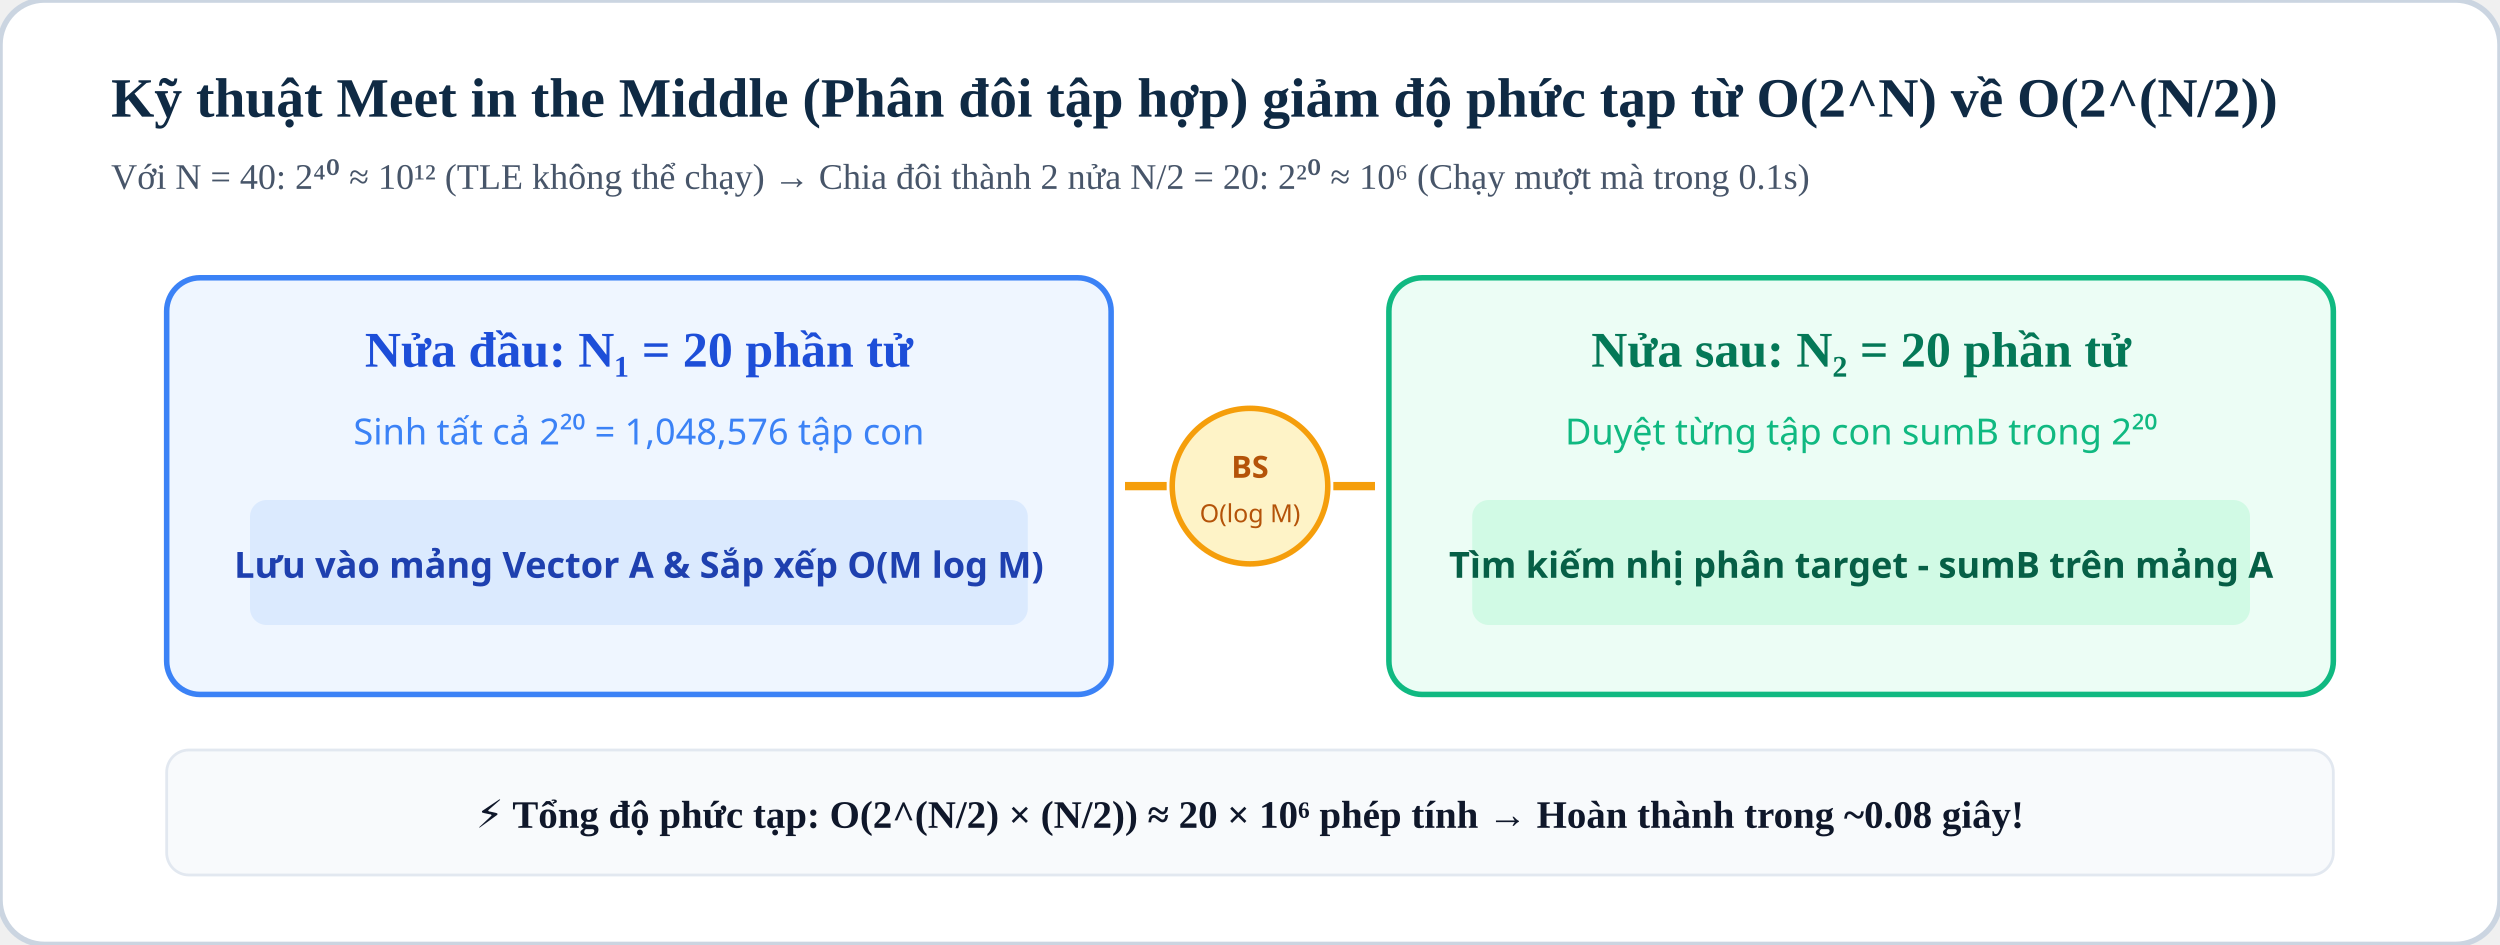
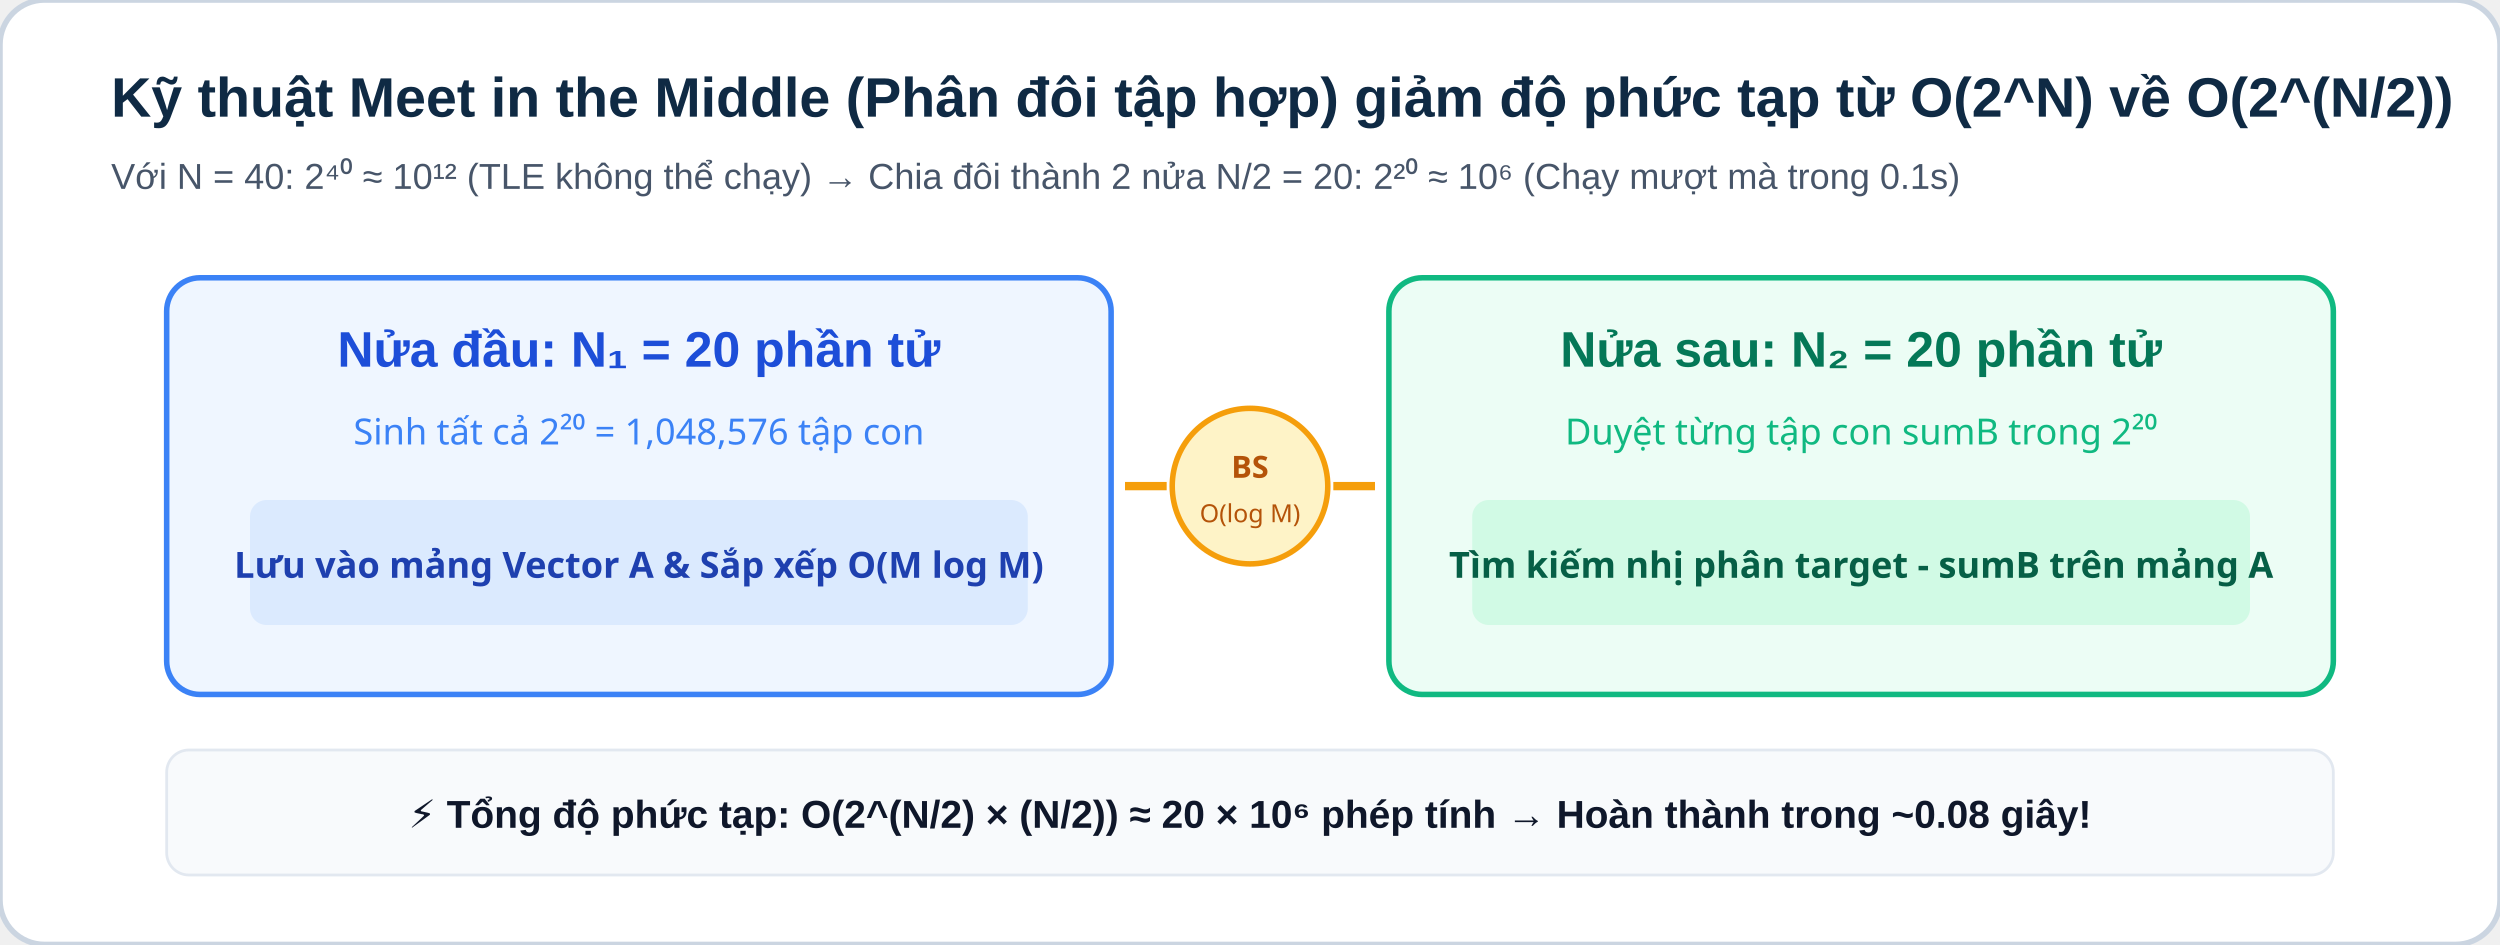
<svg xmlns="http://www.w3.org/2000/svg" viewBox="0 0 900 340" width="100%" height="100%">
  <rect width="900" height="340" rx="16" fill="#FFFFFF" stroke="#CBD5E1" stroke-width="2" />
-   <text x="40" y="42" fill="#0F2A44" font-family="'Times New Roman', serif" font-size="20" font-weight="bold">Kỹ thuật Meet in the Middle (Phân đôi tập hợp) giảm độ phức tạp từ O(2^N) về O(2^(N/2))</text>
-   <text x="40" y="68" fill="#475569" font-family="'Times New Roman', serif" font-size="13">Với N = 40: 2⁴⁰ ≈ 10¹² (TLE không thể chạy) → Chia đôi thành 2 nửa N/2 = 20: 2²⁰ ≈ 10⁶ (Chạy mượt mà trong 0.1s)</text>
+   <text x="40" y="42" fill="#0F2A44" font-family="Arial, sans-serif" font-size="20" font-weight="bold">Kỹ thuật Meet in the Middle (Phân đôi tập hợp) giảm độ phức tạp từ O(2^N) về O(2^(N/2))</text>
+   <text x="40" y="68" fill="#475569" font-family="Arial, sans-serif" font-size="13">Với N = 40: 2⁴⁰ ≈ 10¹² (TLE không thể chạy) → Chia đôi thành 2 nửa N/2 = 20: 2²⁰ ≈ 10⁶ (Chạy mượt mà trong 0.1s)</text>
  <g transform="translate(60, 100)">
    <rect width="340" height="150" rx="12" fill="#EFF6FF" stroke="#3B82F6" stroke-width="2" />
-     <text x="170" y="32" fill="#1D4ED8" font-family="'Times New Roman', serif" font-size="18" font-weight="bold" text-anchor="middle">Nửa đầu: N₁ = 20 phần tử</text>
+     <text x="170" y="32" fill="#1D4ED8" font-family="Arial, sans-serif" font-size="18" font-weight="bold" text-anchor="middle">Nửa đầu: N₁ = 20 phần tử</text>
    <text x="170" y="60" fill="#3B82F6" font-family="sans-serif" font-size="13" text-anchor="middle">Sinh tất cả 2²⁰ = 1,048,576 tập con</text>
    <rect x="30" y="80" width="280" height="45" rx="6" fill="#DBEAFE" />
    <text x="170" y="108" fill="#1E40AF" font-family="sans-serif" font-size="13" font-weight="bold" text-anchor="middle">Lưu vào mảng Vector A &amp; Sắp xếp O(M log M)</text>
  </g>
  <g transform="translate(420, 140)">
    <circle cx="30" cy="35" r="28" fill="#FEF3C7" stroke="#F59E0B" stroke-width="2" />
    <text x="30" y="32" fill="#B45309" font-family="sans-serif" font-size="11" font-weight="bold" text-anchor="middle">BS</text>
    <text x="30" y="48" fill="#B45309" font-family="sans-serif" font-size="9" text-anchor="middle">O(log M)</text>
    <line x1="-15" y1="35" x2="0" y2="35" stroke="#F59E0B" stroke-width="3" />
    <line x1="60" y1="35" x2="75" y2="35" stroke="#F59E0B" stroke-width="3" />
  </g>
  <g transform="translate(500, 100)">
    <rect width="340" height="150" rx="12" fill="#ECFDF5" stroke="#10B981" stroke-width="2" />
-     <text x="170" y="32" fill="#047857" font-family="'Times New Roman', serif" font-size="18" font-weight="bold" text-anchor="middle">Nửa sau: N₂ = 20 phần tử</text>
+     <text x="170" y="32" fill="#047857" font-family="Arial, sans-serif" font-size="18" font-weight="bold" text-anchor="middle">Nửa sau: N₂ = 20 phần tử</text>
    <text x="170" y="60" fill="#10B981" font-family="sans-serif" font-size="13" text-anchor="middle">Duyệt từng tập con sumB trong 2²⁰</text>
    <rect x="30" y="80" width="280" height="45" rx="6" fill="#D1FAE5" />
    <text x="170" y="108" fill="#065F46" font-family="sans-serif" font-size="13" font-weight="bold" text-anchor="middle">Tìm kiếm nhị phân target - sumB trên mảng A</text>
  </g>
  <g transform="translate(60, 270)">
    <rect width="780" height="45" rx="8" fill="#F8FAFC" stroke="#E2E8F0" />
-     <text x="390" y="28" fill="#0F172A" font-family="'Times New Roman', serif" font-size="14" font-weight="bold" text-anchor="middle">⚡ Tổng độ phức tạp: O(2^(N/2) × (N/2)) ≈ 20 × 10⁶ phép tính → Hoàn thành trong ~0.08 giây!</text>
+     <text x="390" y="28" fill="#0F172A" font-family="Arial, sans-serif" font-size="14" font-weight="bold" text-anchor="middle">⚡ Tổng độ phức tạp: O(2^(N/2) × (N/2)) ≈ 20 × 10⁶ phép tính → Hoàn thành trong ~0.08 giây!</text>
  </g>
</svg>
